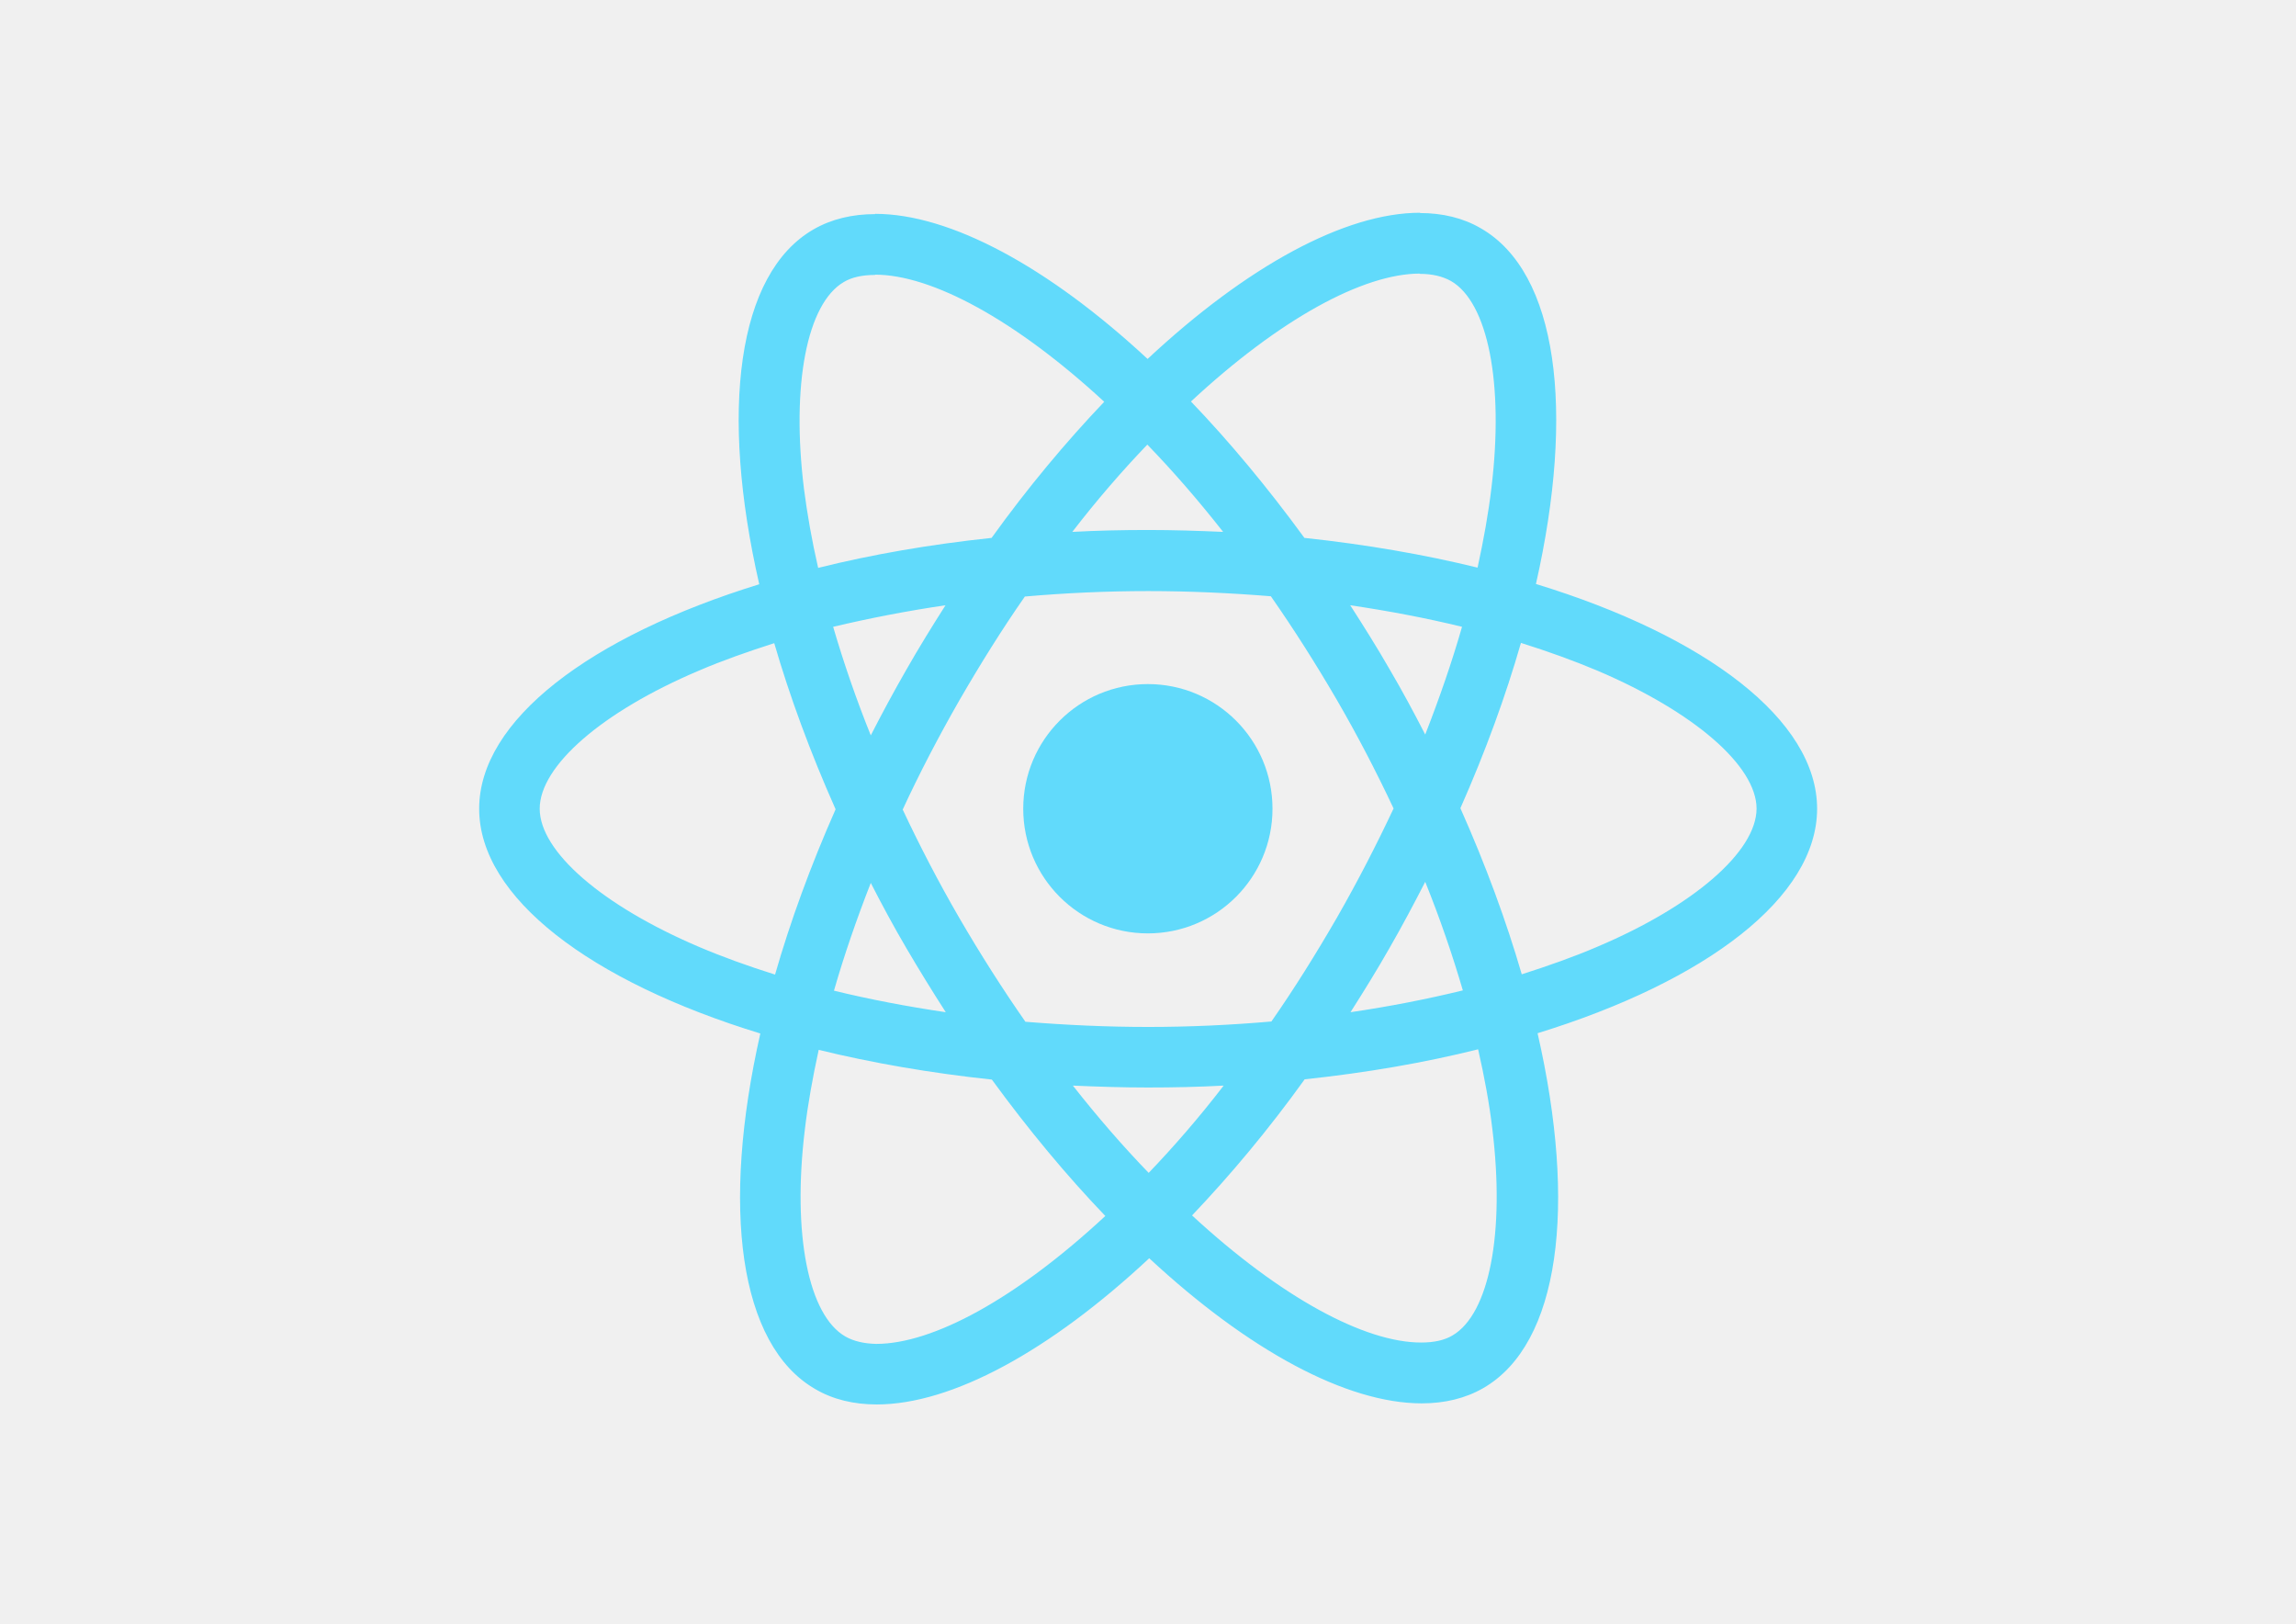
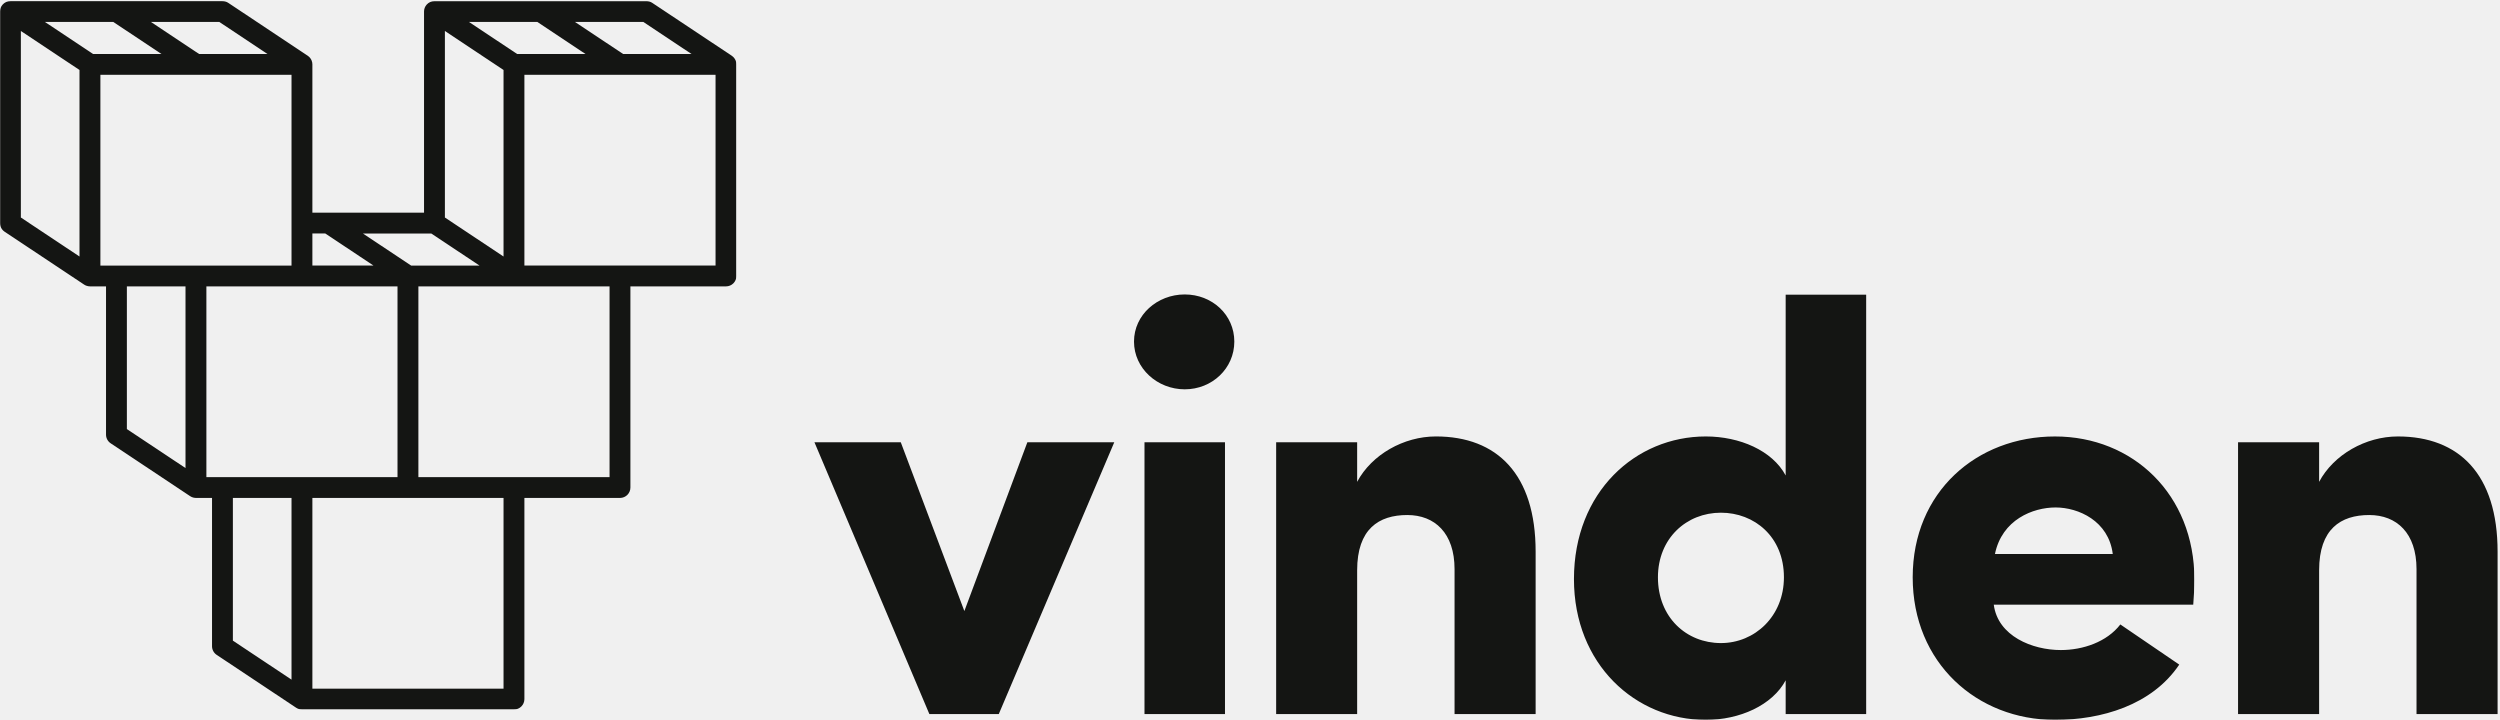
- <svg xmlns="http://www.w3.org/2000/svg" viewBox="0 0 841.9 595.3">
-   <g fill="#61DAFB">
-     <path d="M666.3 296.5c0-32.5-40.7-63.3-103.1-82.4 14.4-63.6 8-114.2-20.2-130.4-6.5-3.8-14.1-5.6-22.4-5.6v22.3c4.6 0 8.3.9 11.4 2.6 13.6 7.8 19.5 37.5 14.9 75.7-1.1 9.4-2.9 19.3-5.1 29.4-19.6-4.8-41-8.5-63.5-10.9-13.5-18.5-27.5-35.3-41.6-50 32.6-30.3 63.2-46.9 84-46.9V78c-27.5 0-63.5 19.6-99.9 53.6-36.4-33.8-72.4-53.2-99.9-53.2v22.3c20.7 0 51.4 16.5 84 46.6-14 14.7-28 31.4-41.3 49.9-22.6 2.4-44 6.1-63.6 11-2.3-10-4-19.7-5.2-29-4.7-38.2 1.1-67.9 14.6-75.8 3-1.8 6.9-2.6 11.5-2.6V78.5c-8.4 0-16 1.8-22.6 5.6-28.1 16.2-34.4 66.7-19.9 130.1-62.2 19.2-102.7 49.9-102.7 82.3 0 32.5 40.7 63.3 103.1 82.4-14.4 63.6-8 114.2 20.2 130.4 6.5 3.8 14.1 5.6 22.5 5.6 27.5 0 63.5-19.6 99.9-53.6 36.4 33.8 72.4 53.2 99.9 53.2 8.4 0 16-1.8 22.6-5.6 28.1-16.2 34.4-66.7 19.9-130.1 62-19.1 102.5-49.9 102.5-82.3zm-130.2-66.7c-3.7 12.9-8.3 26.2-13.5 39.5-4.1-8-8.4-16-13.1-24-4.6-8-9.5-15.8-14.4-23.4 14.2 2.1 27.9 4.7 41 7.9zm-45.8 106.5c-7.8 13.5-15.8 26.3-24.1 38.2-14.9 1.3-30 2-45.2 2-15.1 0-30.2-.7-45-1.9-8.3-11.9-16.4-24.6-24.2-38-7.6-13.1-14.5-26.4-20.8-39.8 6.2-13.4 13.2-26.8 20.7-39.9 7.8-13.5 15.8-26.3 24.1-38.2 14.9-1.3 30-2 45.2-2 15.1 0 30.2.7 45 1.9 8.3 11.9 16.4 24.6 24.2 38 7.6 13.1 14.5 26.4 20.8 39.8-6.3 13.4-13.2 26.8-20.7 39.9zm32.3-13c5.4 13.4 10 26.8 13.8 39.8-13.1 3.2-26.9 5.9-41.2 8 4.9-7.7 9.8-15.6 14.4-23.7 4.6-8 8.9-16.1 13-24.1zM421.2 430c-9.3-9.6-18.6-20.3-27.8-32 9 .4 18.2.7 27.5.7 9.4 0 18.7-.2 27.8-.7-9 11.7-18.3 22.4-27.5 32zm-74.4-58.9c-14.2-2.1-27.9-4.7-41-7.9 3.7-12.9 8.3-26.2 13.5-39.5 4.1 8 8.4 16 13.1 24 4.7 8 9.5 15.8 14.4 23.4zM420.7 163c9.3 9.6 18.6 20.3 27.8 32-9-.4-18.2-.7-27.5-.7-9.4 0-18.7.2-27.8.7 9-11.7 18.3-22.4 27.5-32zm-74 58.9c-4.9 7.7-9.8 15.6-14.4 23.7-4.6 8-8.9 16-13 24-5.4-13.4-10-26.8-13.8-39.8 13.1-3.1 26.9-5.8 41.2-7.9zm-90.5 125.2c-35.4-15.1-58.3-34.9-58.3-50.6 0-15.7 22.9-35.6 58.3-50.6 8.6-3.7 18-7 27.7-10.1 5.7 19.6 13.2 40 22.5 60.9-9.2 20.8-16.6 41.1-22.2 60.6-9.9-3.1-19.3-6.5-28-10.2zM310 490c-13.6-7.8-19.5-37.5-14.9-75.7 1.1-9.4 2.9-19.3 5.1-29.4 19.6 4.8 41 8.5 63.5 10.9 13.5 18.5 27.5 35.3 41.6 50-32.6 30.3-63.2 46.9-84 46.9-4.5-.1-8.3-1-11.3-2.7zm237.2-76.2c4.7 38.2-1.1 67.9-14.6 75.8-3 1.8-6.9 2.6-11.5 2.6-20.7 0-51.4-16.5-84-46.6 14-14.7 28-31.4 41.3-49.9 22.6-2.4 44-6.1 63.6-11 2.3 10.1 4.1 19.8 5.2 29.1zm38.5-66.7c-8.6 3.7-18 7-27.7 10.1-5.7-19.6-13.2-40-22.5-60.9 9.2-20.8 16.6-41.1 22.2-60.6 9.9 3.1 19.3 6.5 28.1 10.2 35.4 15.1 58.3 34.9 58.3 50.6-.1 15.7-23 35.6-58.4 50.6zM320.8 78.4z" />
-     <circle cx="420.9" cy="296.5" r="45.7" />
-     <path d="M520.5 78.1z" />
+ <svg xmlns="http://www.w3.org/2000/svg" xmlns:xlink="http://www.w3.org/1999/xlink" width="191" height="55">
+   <defs>
+     <path id="a" d="M.013.085h56.249v54.122H.013z" />
+     <path id="c" d="M.08.047h70.161v32.49H.081z" />
+   </defs>
+   <g fill="none" fill-rule="evenodd">
+     <mask id="b" fill="#fff">
+       <use xlink:href="#a" />
+     </mask>
+     <path d="M40.064 20.289h14.604V5.717H40.064v14.572zm-8.099 16.163H46.57V21.88H31.965v14.572zm-8.099 16.164H38.47V38.043H23.866v14.573zm-6.074-14.573h4.48v13.882l-4.48-2.98V38.042zM9.693 21.88h4.48v13.88l-4.48-2.98v-10.9zM1.594 2.367l4.48 2.98v14.251l-4.48-2.98V2.367zm7.06-.691l3.683 2.45H7.113L3.43 1.676h5.225zm11.783 2.45h-5.225l-3.683-2.45h5.225l3.683 2.45zm4.416 13.713l3.682 2.45h-4.669v-2.45h.987zM38.47 5.347v14.251l-4.48-2.98V2.367l4.48 2.98zM31.41 20.29l-3.683-2.45h5.224l3.683 2.45H31.41zm-23.741 0h14.603V5.717H7.67v14.572zm15.4 16.163h-7.301V21.88H30.37v14.572h-7.302zM41.05 1.676l3.683 2.45H39.51l-3.683-2.45h5.224zm11.782 2.45h-5.224l-3.683-2.45h5.224l3.683 2.45zm3.43.786a.806.806 0 00-.016-.145l-.008-.032a.742.742 0 00-.033-.105l-.02-.047a.773.773 0 00-.136-.2l-.03-.032a.808.808 0 00-.095-.078l-.015-.012-.002-.002L49.833.22a.798.798 0 00-.442-.134H33.193a.794.794 0 00-.6.272.792.792 0 00-.197.52v15.371h-8.53V4.911a.788.788 0 00-.015-.144l-.01-.035a.792.792 0 00-.031-.101l-.022-.049a.822.822 0 00-.043-.08c-.01-.014-.019-.029-.03-.043a.818.818 0 00-.06-.074c-.01-.011-.02-.023-.032-.034a.805.805 0 00-.09-.075c-.008-.005-.013-.011-.02-.016h-.002L17.437.217a.798.798 0 00-.442-.133H.797a.795.795 0 00-.6.272.793.793 0 00-.197.52v16.167c0 .266.133.514.355.662l6.07 4.037.002.002.002.001c.039.026.08.047.12.065l.039.015a.804.804 0 00.283.054H8.1v11.327c0 .266.133.514.355.662l6.07 4.038h.001l.003.003c.04.025.08.046.121.065l.036.014a.813.813 0 00.103.031l.038.009a.78.78 0 00.144.014h1.228V49.37c0 .266.133.515.355.662l6.07 4.038h.001l.003.003c.039.026.08.047.12.065l.037.014a.813.813 0 00.103.032l.038.008a.78.78 0 00.143.015h16.198c.44 0 .797-.357.797-.796V38.043h7.302c.44 0 .797-.356.797-.795V21.88h7.302c.44 0 .797-.356.797-.795V4.911z" fill="#141513" mask="url(#b)" />
+     <path d="M62.225 33.79h6.595l4.857 12.895L78.49 33.79h6.64l-8.824 20.766h-5.302l-8.78-20.766M87.44 54.556h6.149V33.79h-6.15v20.766zm3.074-32.06c2.095 0 3.788 1.556 3.788 3.601 0 2.046-1.693 3.647-3.788 3.647-2.094 0-3.876-1.601-3.876-3.647 0-2.045 1.782-3.601 3.876-3.601z" fill="#141513" />
+     <g transform="translate(97.412 22.449)">
+       <mask id="d" fill="#fff">
+         <use xlink:href="#c" />
+       </mask>
+       <path d="M6.274 32.107H.08V11.34h6.194v3.024c1.114-2.09 3.565-3.469 6.016-3.469 4.679 0 7.62 2.89 7.62 8.805v12.406h-6.194V21.034c0-2.756-1.515-4.135-3.61-4.135-2.183 0-3.832 1.067-3.832 4.224v10.984m27.793-15.386c-2.63 0-4.813 1.957-4.813 4.936 0 3.068 2.184 5.025 4.813 5.025 2.585 0 4.813-2.046 4.813-5.025 0-3.113-2.273-4.936-4.813-4.936zm4.946 15.386v-2.58c-1.025 1.913-3.52 3.024-6.105 3.024-5.347 0-10.07-4.224-10.07-10.76 0-6.67 4.723-10.895 10.07-10.895 2.585 0 5.08 1.068 6.105 2.98V.045h6.15v32.06h-6.15zm24.99-12.229c-.312-2.534-2.63-3.557-4.367-3.557-1.738 0-4.1.934-4.634 3.557h9.001zm5.08 8.449c-2.095 3.113-5.971 4.224-9.492 4.224-5.97 0-10.873-4.358-10.873-10.894 0-6.536 4.902-10.76 10.873-10.76 5.927 0 10.65 4.402 10.65 10.938 0 .534-.044 1.378-.089 1.912h-15.24c.312 2.401 2.942 3.468 5.125 3.468 1.693 0 3.52-.622 4.545-1.956l4.5 3.068z" fill="#141513" mask="url(#d)" />
+     </g>
+     <path d="M177.18 54.556h-6.193V33.79h6.194v3.024c1.114-2.09 3.564-3.469 6.015-3.469 4.68 0 7.62 2.89 7.62 8.805v12.406h-6.194V43.483c0-2.757-1.515-4.135-3.61-4.135-2.183 0-3.831 1.067-3.831 4.224v10.984" fill="#141513" />
  </g>
</svg>
